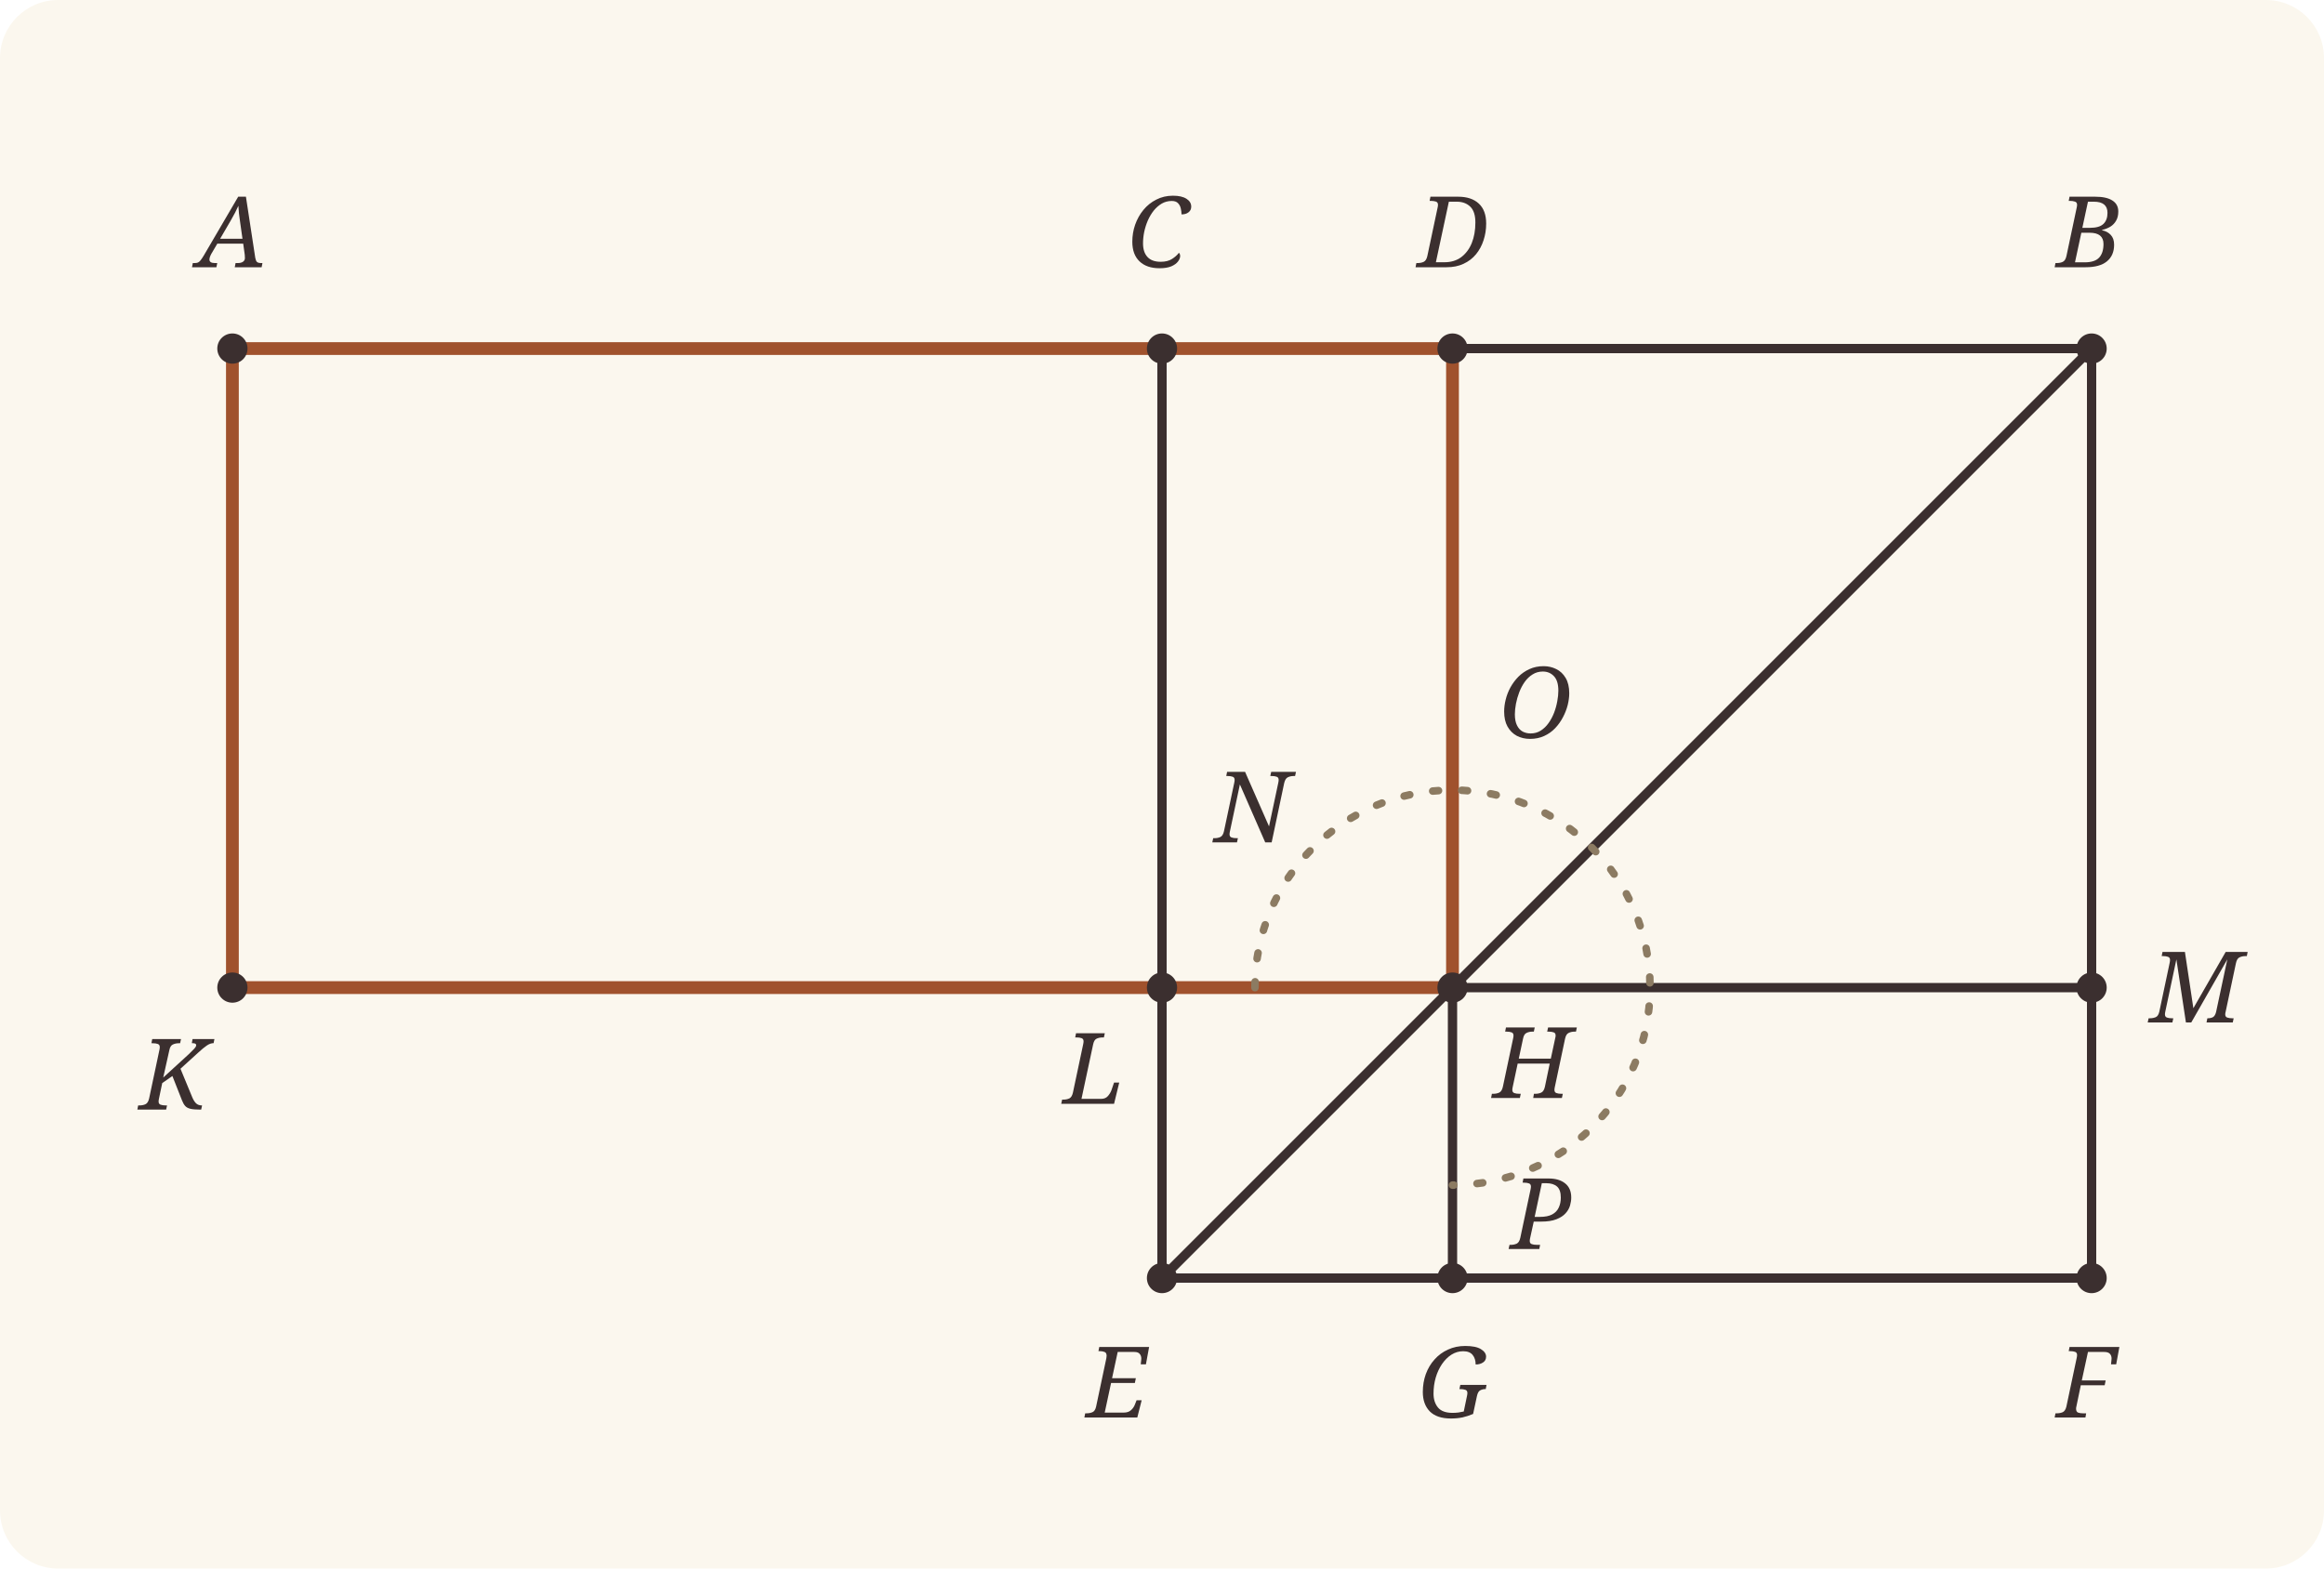
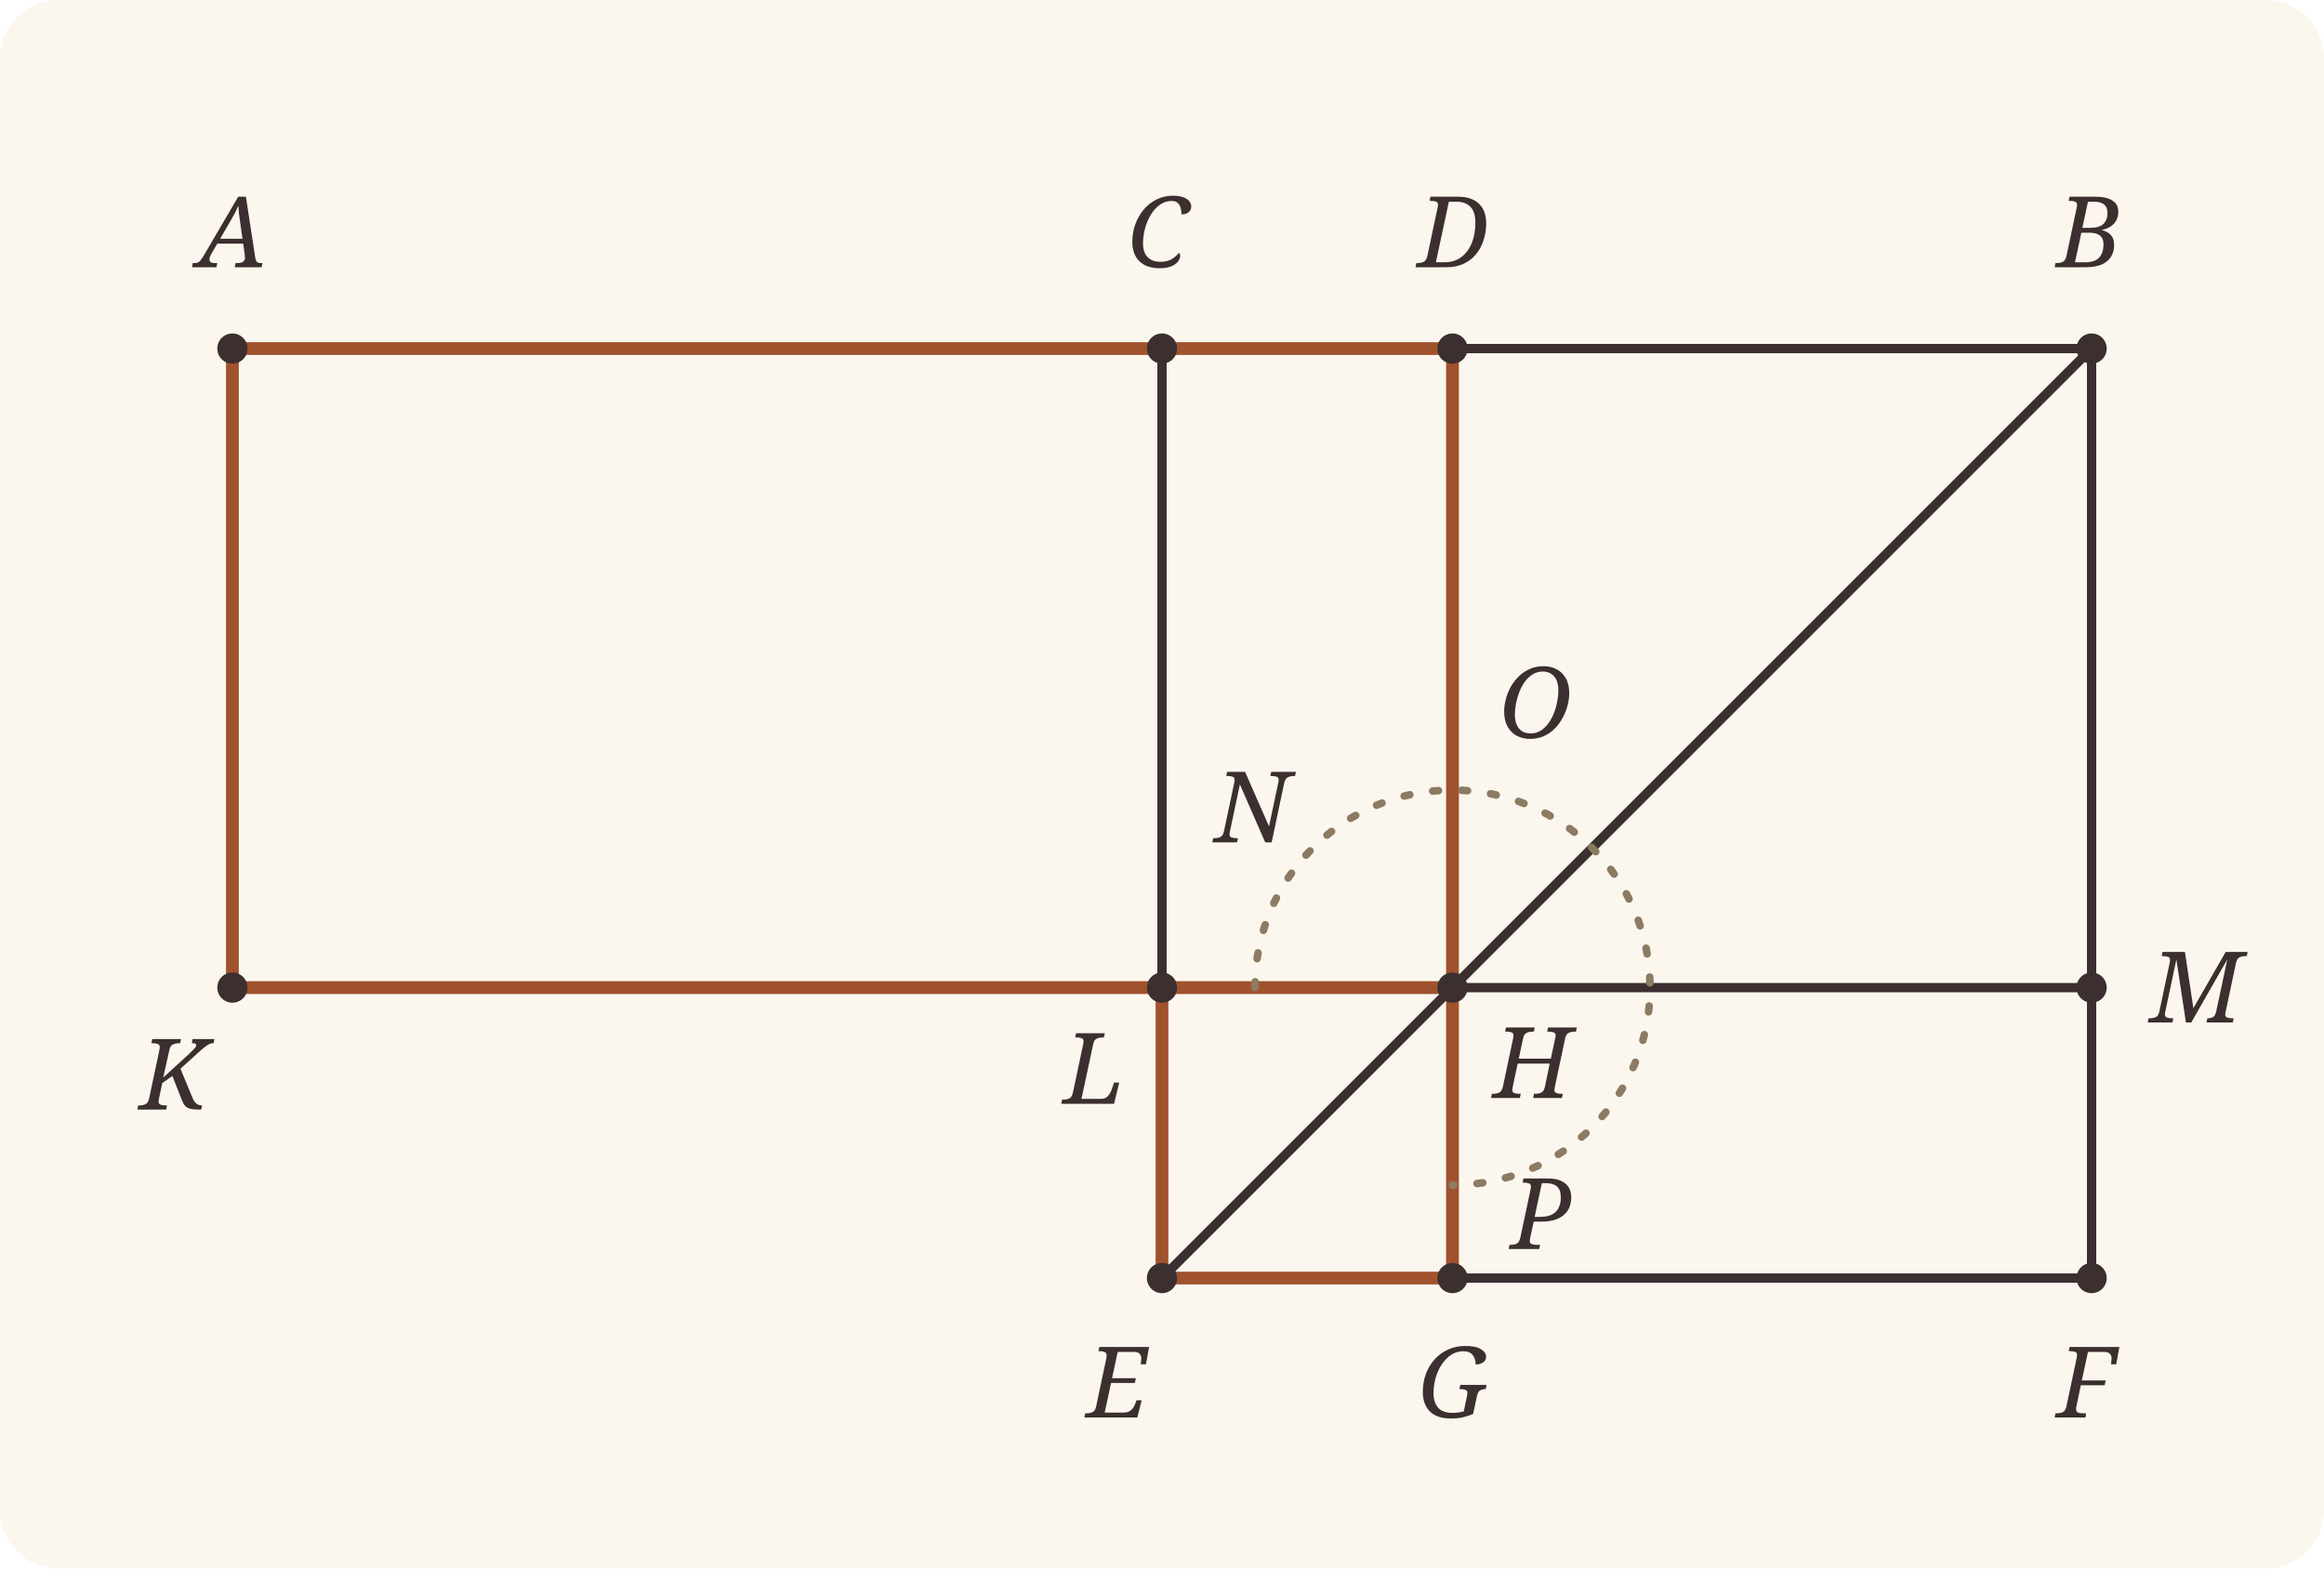
<svg xmlns="http://www.w3.org/2000/svg" width="400" height="270" viewBox="0 0 400 270">
  <rect width="400" height="270" rx="10" fill="#fbf7ee" />
  <g fill="none" stroke="#3b2f2f" stroke-width="1.6" stroke-linecap="round" stroke-linejoin="round">
    <path d="M 40 60 H 360 V 220 H 200 V 60" />
    <path d="M 360 60 L 200 220" />
    <path d="M 250 60 V 220 M 40 170 H 360 M 40 60 V 170" />
  </g>
-   <path d="M 40 60 H 250 V 170 H 40 Z" fill="none" stroke="#a0522d" stroke-width="2.2" stroke-linejoin="round" />
+   <path d="M 40 60 H 250 V 170 H 40 Z M 200 170 V 220 H 250 V 170" fill="none" stroke="#a0522d" stroke-width="2.2" stroke-linejoin="round" />
  <path d="M 216 170 A 34 34 0 1 1 250 204" fill="none" stroke="#8c7b62" stroke-width="1.3" stroke-dasharray="1 4" stroke-linecap="round" />
  <g fill="#3b2f2f">
    <circle cx="40" cy="60" r="2.6" />
    <circle cx="200" cy="60" r="2.6" />
    <circle cx="250" cy="60" r="2.6" />
    <circle cx="360" cy="60" r="2.6" />
    <circle cx="200" cy="220" r="2.6" />
    <circle cx="250" cy="220" r="2.6" />
    <circle cx="360" cy="220" r="2.6" />
    <circle cx="40" cy="170" r="2.6" />
    <circle cx="200" cy="170" r="2.6" />
    <circle cx="250" cy="170" r="2.6" />
    <circle cx="360" cy="170" r="2.6" />
  </g>
  <g fill="#3b2f2f" font-family="Georgia, serif" font-size="17" font-style="italic">
    <text x="34" y="46">A</text>
    <text x="194" y="46">C</text>
    <text x="244" y="46">D</text>
    <text x="354" y="46">B</text>
    <text x="187" y="244">E</text>
    <text x="244" y="244">G</text>
    <text x="354" y="244">F</text>
    <text x="24" y="191">K</text>
    <text x="183" y="190">L</text>
    <text x="257" y="189">H</text>
    <text x="370" y="176">M</text>
    <text x="209" y="145">N</text>
    <text x="258" y="127">O</text>
    <text x="260" y="215">P</text>
  </g>
</svg>
